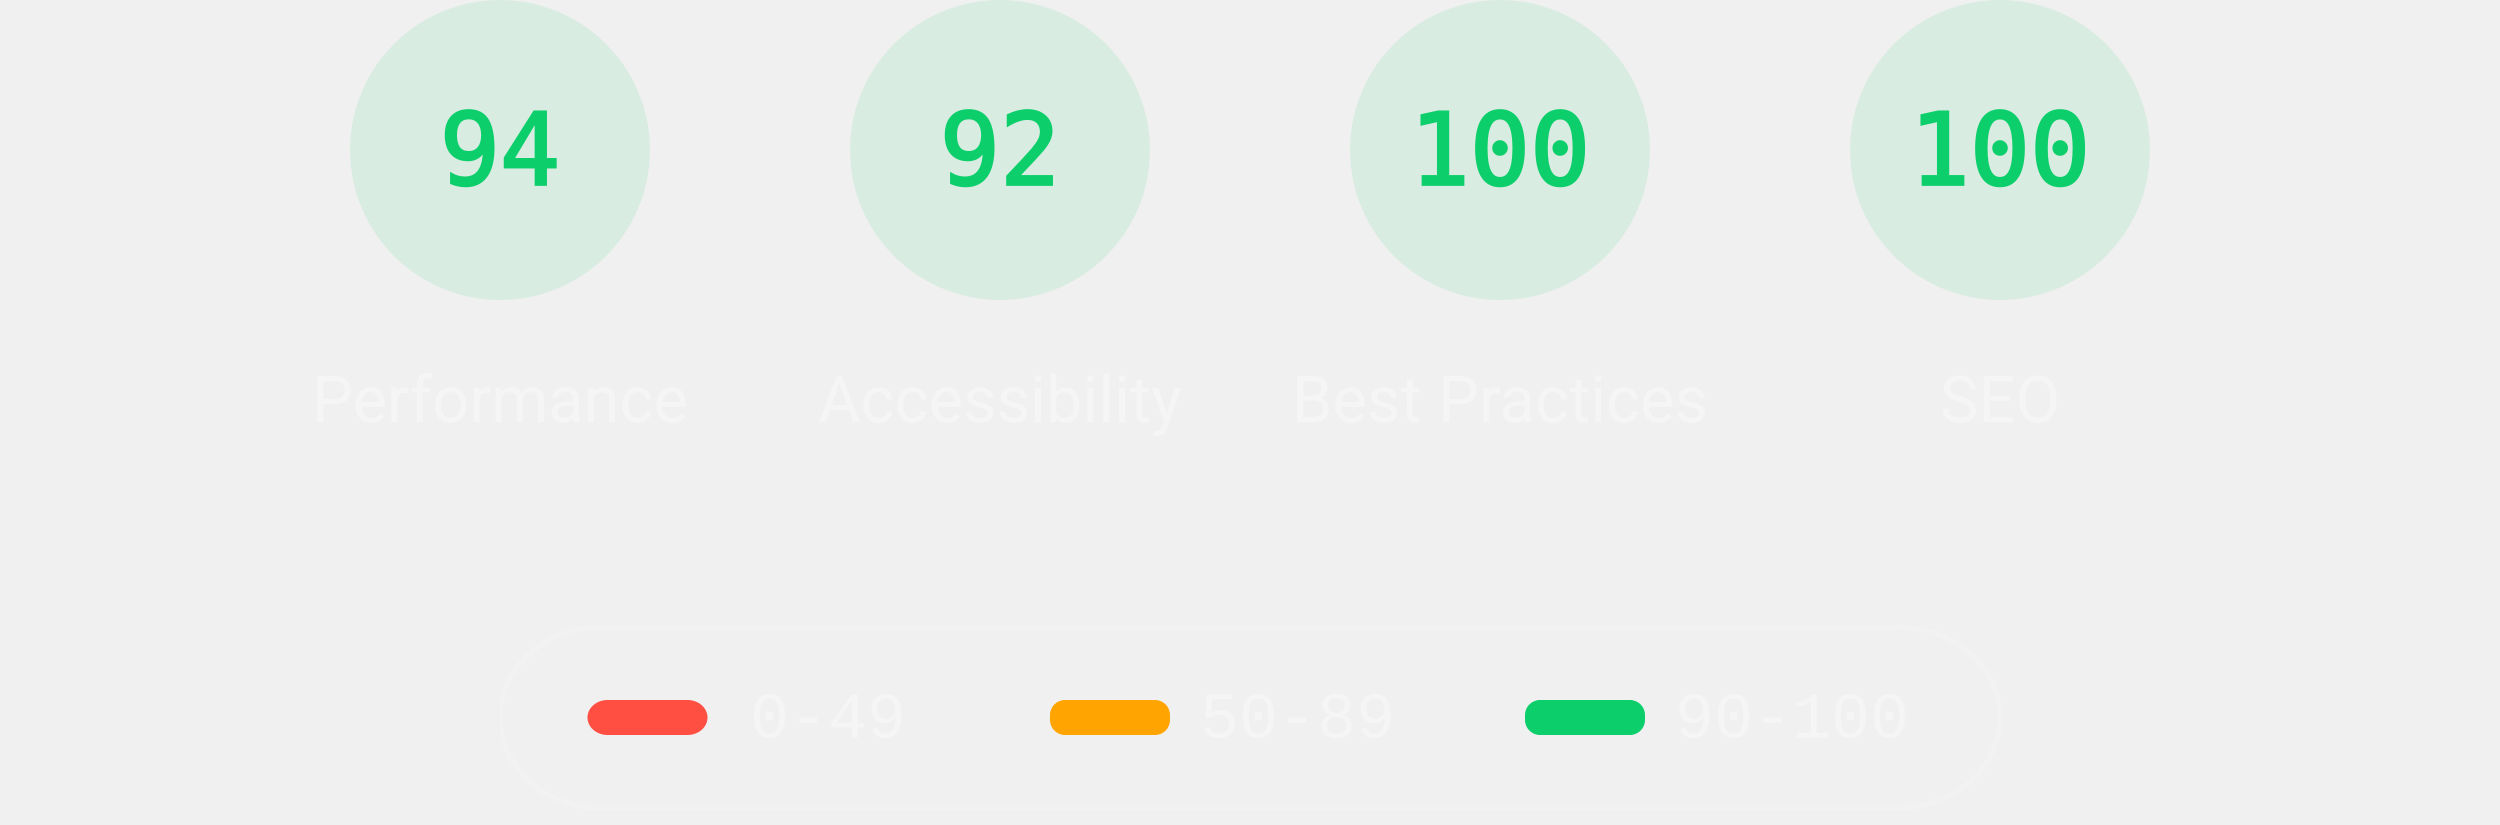
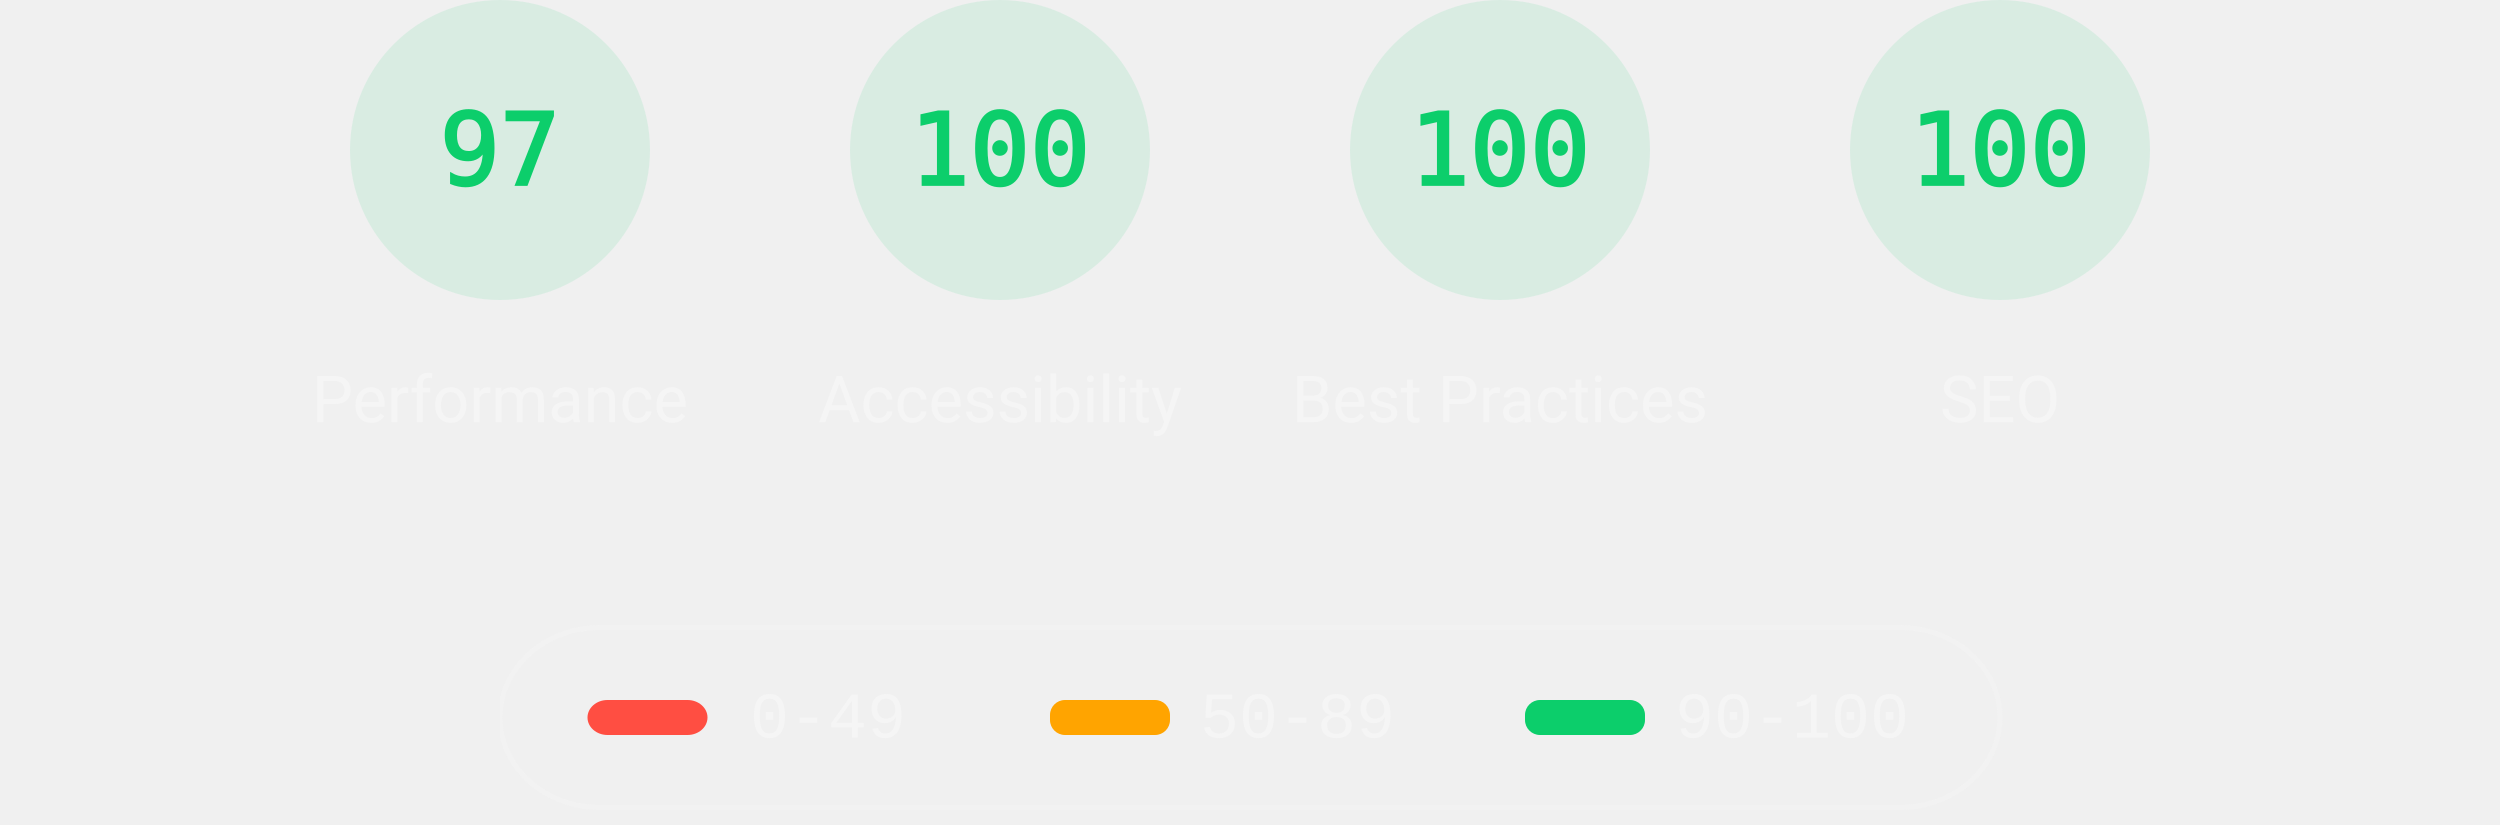
<svg xmlns="http://www.w3.org/2000/svg" class="theme--dark" fill="none" width="1000" height="330">
  <style>
			.gauge-base {
				opacity: 0.1
			}

			.gauge-arc {
				fill: none;
				animation-delay: 250ms;
				stroke-linecap: round;
				transform: rotate(-90deg);
				transform-origin: 100px 60px;
				animation: load-gauge 1s ease forwards
			}

			.guage-text {
				font-size: 40px;
				font-family: monospace;
				text-align: center
			}

			.guage-red {
				color: #ff4e42;
				fill: #ff4e42;
				stroke: #ff4e42
			}
			.guage-orange {
				color: #ffa400;
				fill: #ffa400;
				stroke: #ffa400
			}
			.guage-green {
				color: #0cce6b;
				fill: #0cce6b;
				stroke: #0cce6b
			}
			.theme--agnostic .guage-undefined {
				color: #5c5c5c;
				fill: #5c5c5c;
				stroke: #5c5c5c
			}
			.theme--light .guage-undefined {
				color: #1e1e1e;
				fill: #1e1e1e;
				stroke: #1e1e1e
			}
			.theme--dark .guage-undefined {
				color: #f5f5f5;
				fill: #f5f5f5;
				stroke: #f5f5f5
			}

			.guage-title {
				stroke: none;
				font-size: 26px;
				line-height: 26px;
				font-family: Roboto, Halvetica, Arial, sans-serif
			}
			.metric.guage-title {
				font-family: 'Courier New', Courier, monospace
			}
			.theme--agnostic .guage-title {
				color: #737373;
				fill: #737373
			}
			.theme--light .guage-title {
				color: #212121;
				fill: #212121
			}
			.theme--dark .guage-title {
				color: #f5f5f5;
				fill: #f5f5f5
			}

			@keyframes load-gauge {
				from {
					stroke-dasharray: 0 352.858
				}
			}
			.lh-gauge--pwa__disc {
				fill: #e0e0e0
			}
			.lh-gauge--pwa__logo {
				position: relative;
				fill: #b0b0b0
			}
			.lh-gauge--pwa__invisible {
				display: none
			}
			.lh-gauge--pwa__visible {
				display: inline
			}
			.guage-invisible {
				display: none
			}
			.lh-gauge--pwa__logo--primary-color {
				fill: #304ffe
			}
			.theme--agnostic .lh-gauge--pwa__logo--secondary-color {
				fill: #787878
			}
			.theme--light .lh-gauge--pwa__logo--secondary-color {
				fill: #3d3d3d
			}
			.theme--dark .lh-gauge--pwa__logo--secondary-color {
				fill: #d8b6b6
			}
			.theme--light #svg_2 {
				stroke: #00000022
			}
			.theme--agnostic #svg_2 {
				stroke: #616161
			}
			.theme--light #svg_2 {
				stroke: #00000022
			}
			.theme--dark #svg_2 {
				stroke: #f5f5f566
			}
		</style>
  <svg class="guage-div guage-perf guage-green" viewBox="0 0 200 200" width="200" height="200" x="100" y="0">
    <circle class="gauge-base" r="56" cx="100" cy="60" stroke-width="8" />
-     <circle class="gauge-arc guage-arc-1" r="56" cx="100" cy="60" stroke-width="8" style="stroke-dasharray: 330.747, 351.858;" />
-     <text class="guage-text" x="100px" y="60px" alignment-baseline="central" dominant-baseline="central" text-anchor="middle">94</text>
+     <circle class="gauge-arc guage-arc-1" r="56" cx="100" cy="60" stroke-width="8" style="stroke-dasharray: 341.302, 351.858;" />
+     <text class="guage-text" x="100px" y="60px" alignment-baseline="central" dominant-baseline="central" text-anchor="middle">97</text>
    <text class="guage-title" x="100px" y="160px" alignment-baseline="central" dominant-baseline="central" text-anchor="middle">Performance</text>
  </svg>
  <svg class="guage-div guage-acc guage-green" viewBox="0 0 200 200" width="200" height="200" x="300" y="0">
    <circle class="gauge-base" r="56" cx="100" cy="60" stroke-width="8" />
-     <circle class="gauge-arc guage-arc-2" r="56" cx="100" cy="60" stroke-width="8" style="stroke-dasharray: 323.709, 351.858;" />
-     <text class="guage-text" x="100px" y="60px" alignment-baseline="central" dominant-baseline="central" text-anchor="middle">92</text>
+     <circle class="gauge-arc guage-arc-2" r="56" cx="100" cy="60" stroke-width="8" style="stroke-dasharray: 351.858, 351.858;" />
+     <text class="guage-text" x="100px" y="60px" alignment-baseline="central" dominant-baseline="central" text-anchor="middle">100</text>
    <text class="guage-title" x="100px" y="160px" alignment-baseline="central" dominant-baseline="central" text-anchor="middle">Accessibility</text>
  </svg>
  <svg class="guage-div guage-best guage-green" viewBox="0 0 200 200" width="200" height="200" x="500" y="0">
    <circle class="gauge-base" r="56" cx="100" cy="60" stroke-width="8" />
    <circle class="gauge-arc guage-arc-3" r="56" cx="100" cy="60" stroke-width="8" style="stroke-dasharray: 351.858, 351.858;" />
    <text class="guage-text" x="100px" y="60px" alignment-baseline="central" dominant-baseline="central" text-anchor="middle">100</text>
    <text class="guage-title" x="100px" y="160px" alignment-baseline="central" dominant-baseline="central" text-anchor="middle">Best Practices</text>
  </svg>
  <svg class="guage-div guage-seo guage-green" viewBox="0 0 200 200" width="200" height="200" x="700" y="0">
    <circle class="gauge-base" r="56" cx="100" cy="60" stroke-width="8" />
    <circle class="gauge-arc guage-arc-4" r="56" cx="100" cy="60" stroke-width="8" style="stroke-dasharray: 351.858, 351.858;" />
    <text class="guage-text" x="100px" y="60px" alignment-baseline="central" dominant-baseline="central" text-anchor="middle">100</text>
    <text class="guage-title" x="100px" y="160px" alignment-baseline="central" dominant-baseline="central" text-anchor="middle">SEO</text>
  </svg>
  <svg class="guage-div guage-pwa guage-invisible" viewBox="0 0 200 200" width="200" height="200" x="900" y="0">
    <svg viewBox="0 0 60 60" width="112" height="112" x="44" y="4">
      <defs>
        <linearGradient id="lh-gauge--pwa__check-circle__gradient-0" x1="50%" y1="0%" x2="50%" y2="100%">
          <stop stop-color="#00C852" offset="0%" />
          <stop stop-color="#009688" offset="100%" />
        </linearGradient>
        <linearGradient id="lh-gauge--pwa__installable__shadow-gradient-0" x1="76.056%" x2="24.111%" y1="82.995%" y2="24.735%">
          <stop stop-color="#A5D6A7" offset="0%" />
          <stop stop-color="#80CBC4" offset="100%" />
        </linearGradient>
        <linearGradient id="lh-gauge--pwa__fast-reliable__shadow-gradient-0" x1="76.056%" y1="82.995%" x2="25.678%" y2="26.493%">
          <stop stop-color="#64B5F6" offset="0%" />
          <stop stop-color="#2979FF" offset="100%" />
        </linearGradient>
        <g id="lh-gauge--pwa__fast-reliable-badge-0">
          <circle fill="#FFFFFF" cx="10" cy="10" r="10" />
          <path fill="#304FFE" d="M10 3.58l5.25 2.34v3.5c0 3.23-2.24 6.26-5.25 7-3.01-.74-5.25-3.77-5.25-7v-3.5L10 3.58zm-.47 10.74l2.76-4.83.03-.07c.04-.08 0-.24-.22-.24h-1.64l.47-3.26h-.47l-2.7 4.77c-.02.01.05-.1-.04.05-.09.16-.1.31.18.31h1.63l-.47 3.27h.47z" />
        </g>
        <g id="lh-gauge--pwa__installable-badge-0">
          <circle fill="#FFFFFF" cx="10" cy="10" r="10" />
          <path fill="#009688" d="M10 4.167A5.835 5.835 0 0 0 4.167 10 5.835 5.835 0 0 0 10 15.833 5.835 5.835 0 0 0 15.833 10 5.835 5.835 0 0 0 10 4.167zm2.917 6.416h-2.334v2.334H9.417v-2.334H7.083V9.417h2.334V7.083h1.166v2.334h2.334v1.166z" />
        </g>
      </defs>
      <g stroke="none" fill-rule="nonzero">
        <circle class="lh-gauge--pwa__disc" cx="30" cy="30" r="30" />
        <g class="lh-gauge--pwa__logo">
          <path d="M35.66 19.39l.7-1.75h2L37.4 15 38.6 12l3.4 9h-2.51l-.58-1.61z" />
          <path d="M33.52 21l3.65-9h-2.42l-2.5 5.82L30.5 12h-1.86l-1.9 5.82-1.35-2.65-1.21 3.72L25.4 21h2.38l1.72-5.2 1.64 5.2z" />
          <path fill-rule="nonzero" d="M20.3 17.91h1.48c.45 0 .85-.05 1.2-.15l.39-1.18 1.07-3.3a2.64 2.64 0 0 0-.28-.37c-.55-.6-1.36-.91-2.42-.91H18v9h2.3V17.9zm1.96-3.84c.22.22.33.5.33.87 0 .36-.1.65-.29.87-.2.23-.59.35-1.15.35h-.86v-2.41h.87c.52 0 .89.1 1.1.32z" />
        </g>
        <rect class="lh-gauge--pwa__component lh-gauge--pwa__na-line lh-gauge--pwa__invisible" fill="#FFFFFF" x="20" y="32" width="20" height="4" rx="2" />
        <g class="lh-gauge--pwa__component lh-gauge--pwa__fast-reliable-badge lh-gauge--pwa__invisible" transform="translate(20, 29)">
          <path fill="url(#lh-gauge--pwa__fast-reliable__shadow-gradient-0)" d="M33.63 19.49A30 30 0 0 1 16.2 30.36L3 17.14 17.14 3l16.49 16.49z" />
          <use href="#lh-gauge--pwa__fast-reliable-badge-0" />
        </g>
        <g class="lh-gauge--pwa__component lh-gauge--pwa__installable-badge lh-gauge--pwa__invisible" transform="translate(20, 29)">
          <path fill="url(#lh-gauge--pwa__installable__shadow-gradient-0)" d="M33.629 19.487c-4.272 5.453-10.391 9.39-17.415 10.869L3 17.142 17.142 3 33.63 19.487z" />
          <use href="#lh-gauge--pwa__installable-badge-0" />
        </g>
        <g class="lh-gauge--pwa__component lh-gauge--pwa__fast-reliable-installable-badges lh-gauge--pwa__invisible">
          <g transform="translate(8, 29)">
            <path fill="url(#lh-gauge--pwa__fast-reliable__shadow-gradient-0)" d="M16.321 30.463L3 17.143 17.142 3l22.365 22.365A29.864 29.864 0 0 1 22 31c-1.942 0-3.84-.184-5.679-.537z" />
            <use href="#lh-gauge--pwa__fast-reliable-badge-0" />
          </g>
          <g transform="translate(32, 29)">
            <path fill="url(#lh-gauge--pwa__installable__shadow-gradient-0)" d="M25.982 11.84a30.107 30.107 0 0 1-13.08 15.203L3 17.143 17.142 3l8.84 8.84z" />
            <use href="#lh-gauge--pwa__installable-badge-0" />
          </g>
        </g>
        <g class="lh-gauge--pwa__component lh-gauge--pwa__check-circle lh-gauge--pwa__invisible" transform="translate(18, 28)">
          <circle fill="#FFFFFF" cx="12" cy="12" r="12" />
          <path fill="url(#lh-gauge--pwa__check-circle__gradient-0)" d="M12 2a10 10 0 1 0 0 20 10 10 0 0 0 0-20zm-2 15l-5-5 1.41-1.41L10 14.17l7.59-7.59L19 8l-9 9z" />
        </g>
      </g>
    </svg>
    <text class="guage-title" y="160px" alignment-baseline="central" dominant-baseline="central" text-anchor="middle">
      <tspan x="100px" dy="-6px">Progressive</tspan>
      <tspan x="100px" dy="30px">Web App</tspan>
    </text>
  </svg>
  <svg width="604" height="76" x="200" y="250">
    <g>
      <rect fill="none" id="canvas_background" height="80" width="604" y="-1" x="-1" />
      <g display="none" overflow="visible" y="0" x="0" height="100%" width="100%" id="canvasGrid">
        <rect fill="url(#gridpattern)" stroke-width="0" y="0" x="0" height="100%" width="100%" />
      </g>
    </g>
    <g>
      <rect fill-opacity="0" stroke-width="2" rx="40" id="svg_2" height="72" width="600" y="1" x="0" fill="#000000" />
      <rect stroke="#000" rx="8" id="svg_3" height="14" width="48" y="30" x="35" stroke-opacity="null" stroke-width="0" fill="#ff4e42" />
      <rect stroke="#000" rx="6" id="svg_4" height="14" width="48" y="30" x="220" stroke-opacity="null" stroke-width="0" fill="#ffa400" />
      <rect stroke="#000" rx="6" id="svg_5" height="14" width="48" y="30" x="410" stroke-opacity="null" stroke-width="0" fill="#0cce6b" />
      <text class="metric guage-title" xml:space="preserve" text-anchor="start" font-size="26" id="svg_6" y="45" x="100" stroke-opacity="null" stroke-width="0" stroke="#000">0-49</text>
      <text class="metric guage-title" xml:space="preserve" text-anchor="start" font-size="26" id="svg_7" y="45" x="280" stroke-opacity="null" stroke-width="0" stroke="#000">50-89</text>
      <text class="metric guage-title" xml:space="preserve" text-anchor="start" font-size="26" id="svg_8" y="45" x="470" stroke-opacity="null" stroke-width="0" stroke="#000">90-100</text>
    </g>
  </svg>
</svg>
